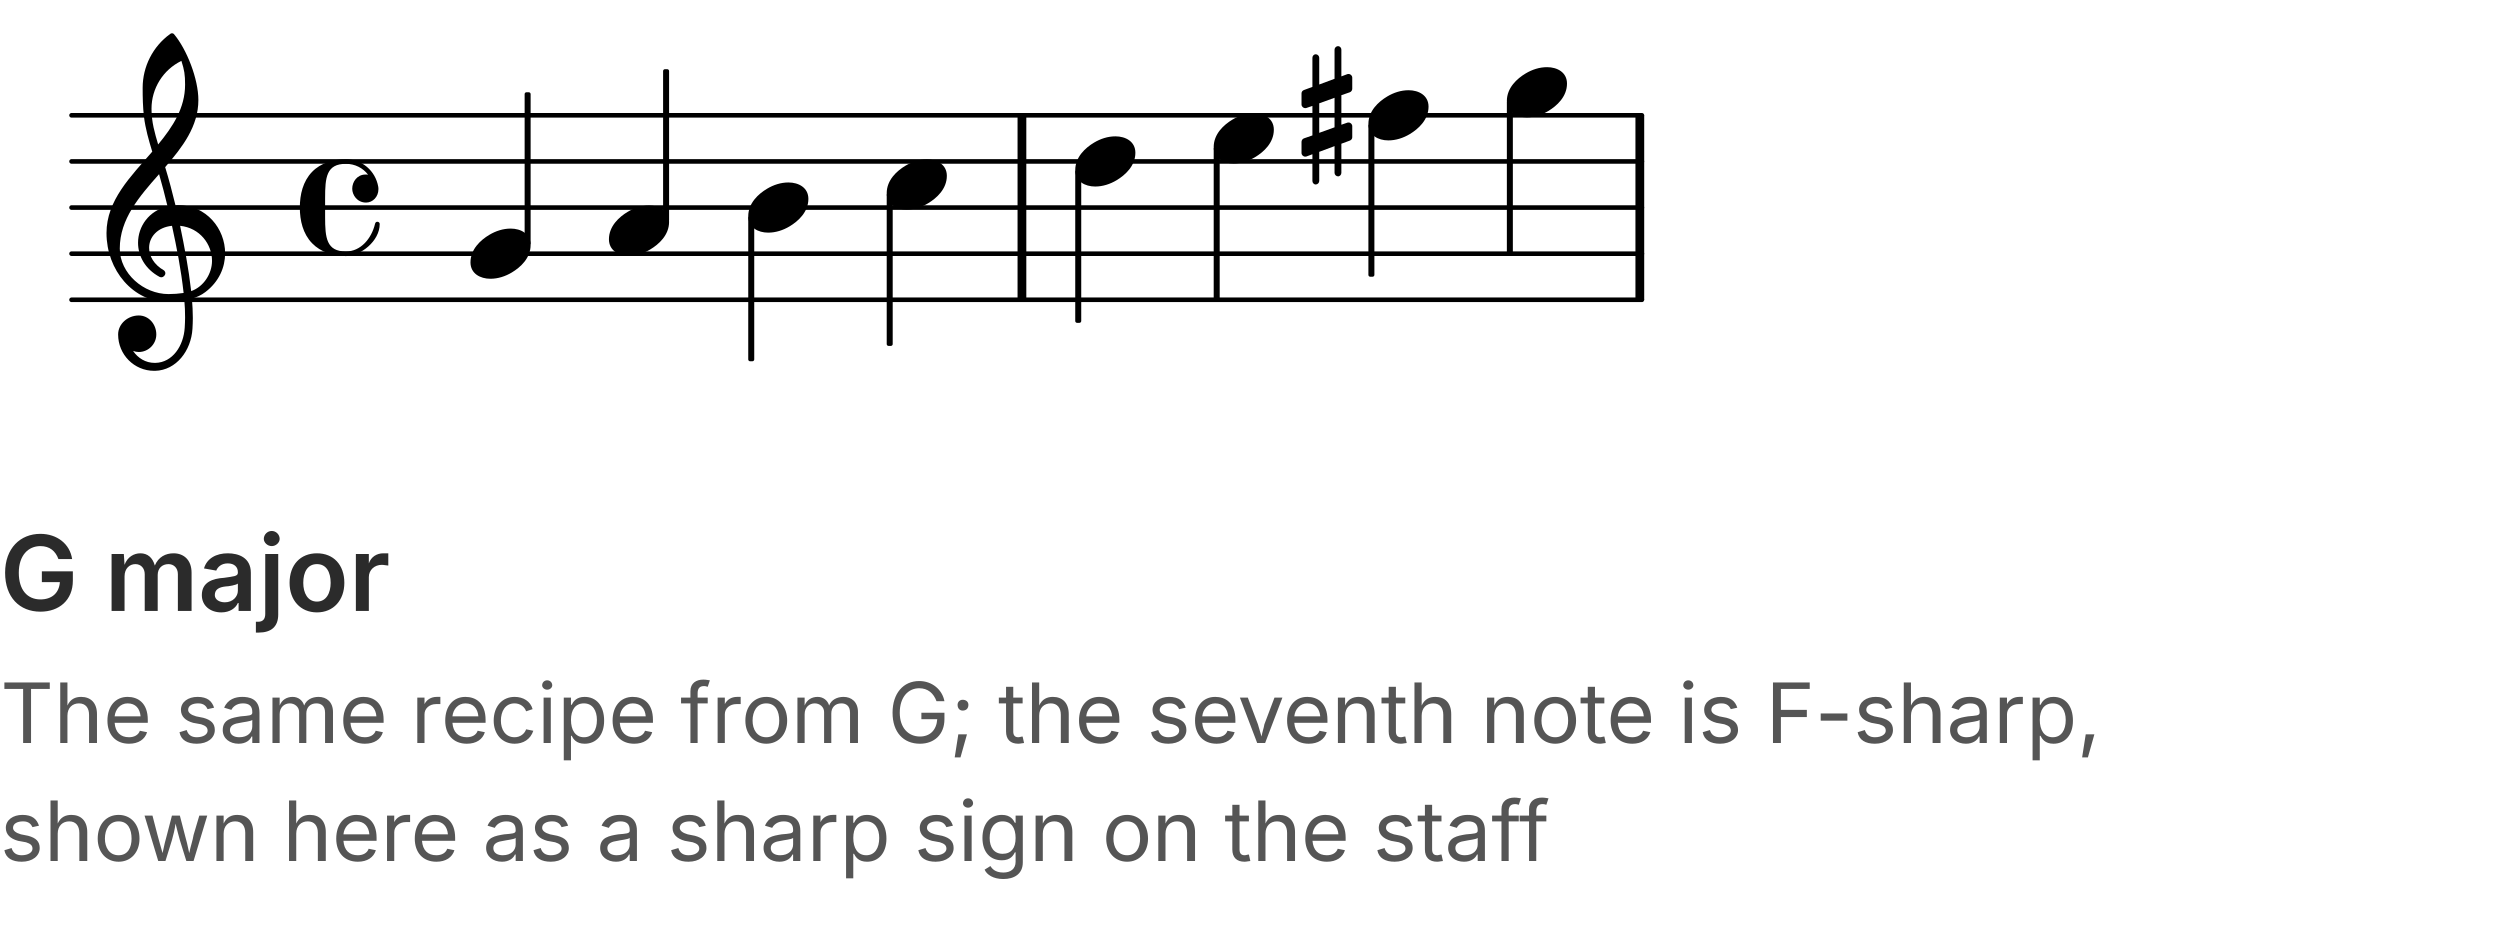
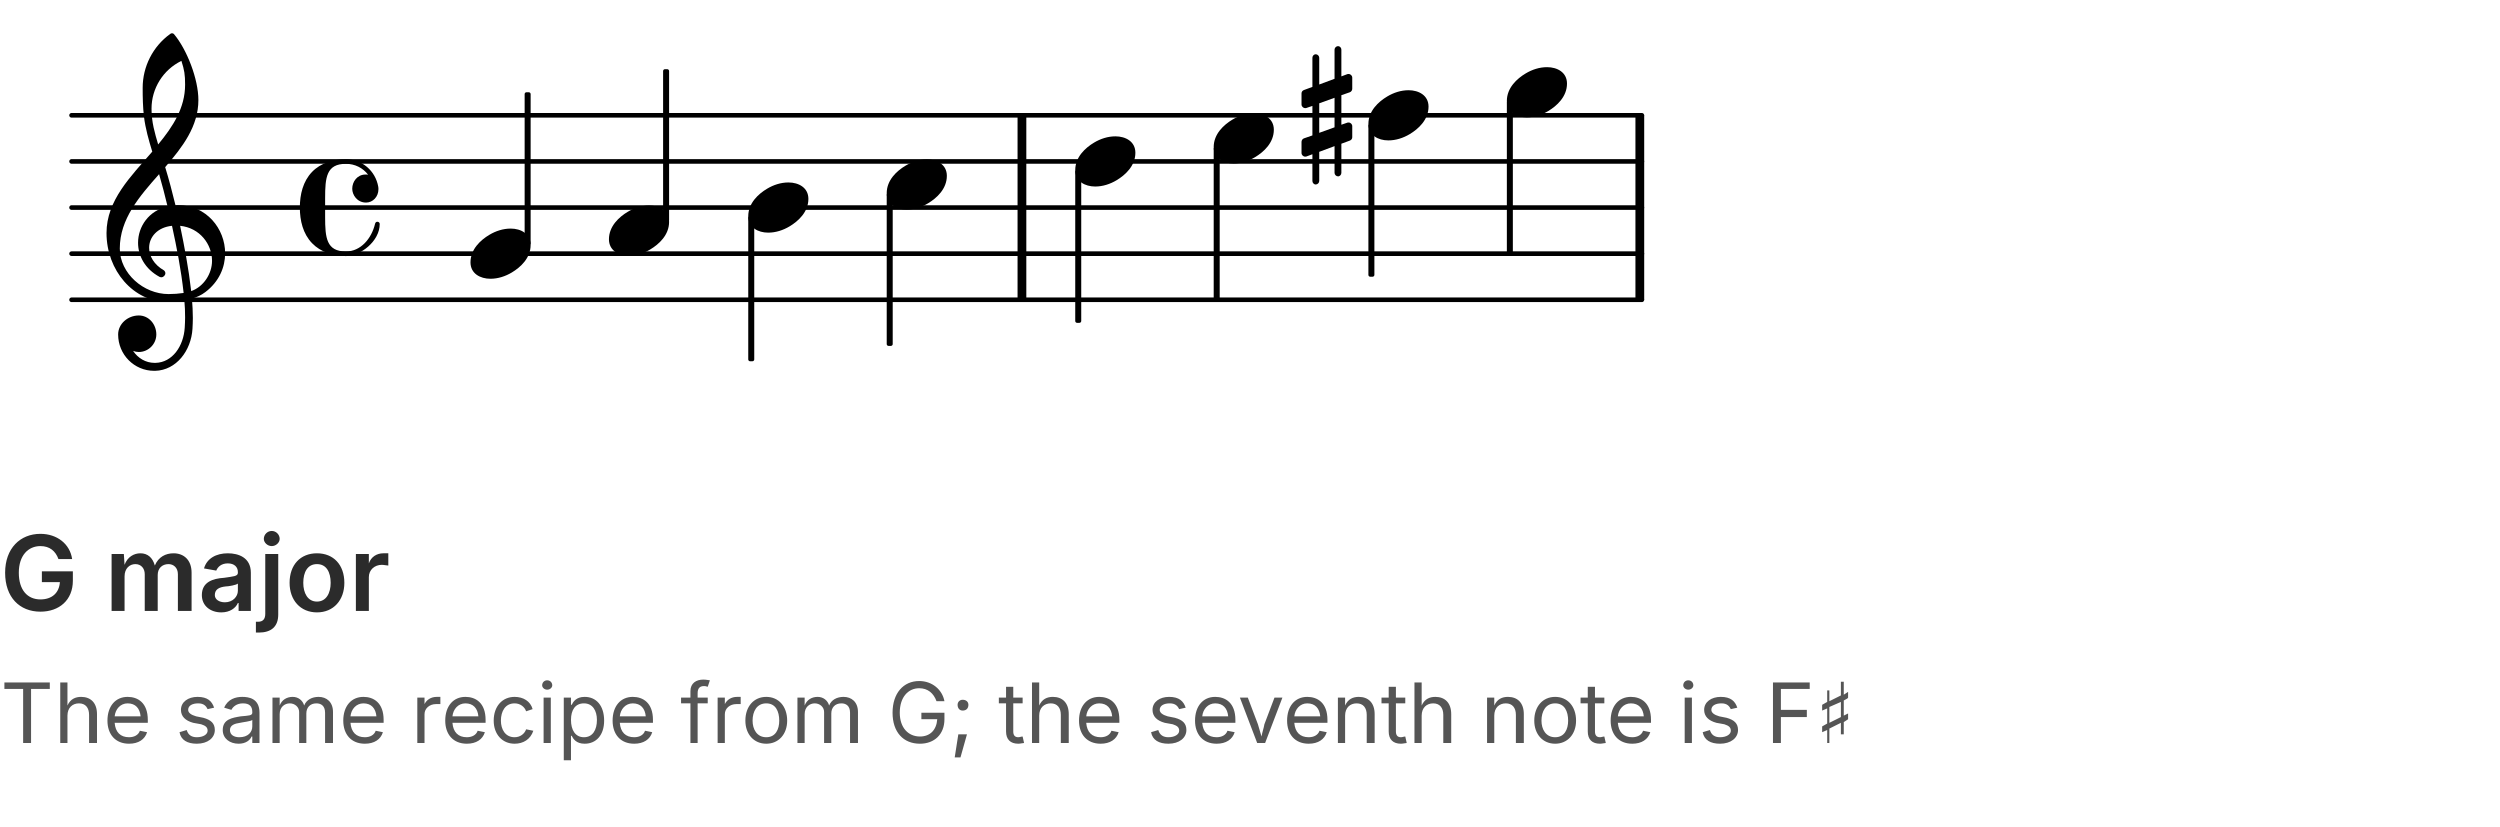
- <svg xmlns="http://www.w3.org/2000/svg" xmlns:xlink="http://www.w3.org/1999/xlink" version="1.2" width="95.25mm" height="35.978mm" viewBox="12.726 3.124 54.205 20.475">
+ <svg xmlns="http://www.w3.org/2000/svg" xmlns:xlink="http://www.w3.org/1999/xlink" version="1.2" width="95.25mm" height="31.481mm" viewBox="12.726 3.124 54.205 17.916">
  <style type="text/css">

tspan { white-space: pre; }

</style>
  <g transform="translate(14.2264, 9.6243)">
    <line stroke-linejoin="round" stroke-linecap="round" stroke-width="0.1" stroke="currentColor" x1="0.05" y1="0" x2="34.099" y2="0" />
  </g>
  <g transform="translate(14.2264, 8.6243)">
    <line stroke-linejoin="round" stroke-linecap="round" stroke-width="0.1" stroke="currentColor" x1="0.05" y1="0" x2="34.099" y2="0" />
  </g>
  <g transform="translate(14.2264, 7.6243)">
    <line stroke-linejoin="round" stroke-linecap="round" stroke-width="0.1" stroke="currentColor" x1="0.05" y1="0" x2="34.099" y2="0" />
  </g>
  <g transform="translate(14.2264, 6.6243)">
    <line stroke-linejoin="round" stroke-linecap="round" stroke-width="0.1" stroke="currentColor" x1="0.05" y1="0" x2="34.099" y2="0" />
  </g>
  <g transform="translate(14.2264, 5.6243)">
    <line stroke-linejoin="round" stroke-linecap="round" stroke-width="0.1" stroke="currentColor" x1="0.05" y1="0" x2="34.099" y2="0" />
  </g>
  <g transform="translate(48.1859, 7.6243)">
    <rect x="0" y="-2" width="0.19" height="4" ry="0" fill="currentColor" />
  </g>
  <g transform="translate(34.7884, 7.6243)">
    <rect x="0" y="-2" width="0.19" height="4" ry="0" fill="currentColor" />
  </g>
  <a style="color:inherit;" xlink:href="textedit:///tmp/tmpzstzumml.svg:18:16:17">
    <g transform="translate(42.3956, 5.6243)">
      <path transform="scale(0.004, -0.004)" d="M218 136c55 0 108 -28 108 -89c0 -71 -55 -121 -102 -149c-35 -21 -75 -34 -116 -34c-55 0 -108 28 -108 89c0 71 55 121 102 149c35 21 75 34 116 34z" fill="currentColor" />
    </g>
  </a>
  <g transform="translate(39.1064, 7.6243)">
    <rect x="-0.065" y="-1.314" width="0.13" height="3.314" ry="0.04" fill="currentColor" />
  </g>
  <a style="color:inherit;" xlink:href="textedit:///tmp/tmpzstzumml.svg:17:16:17">
    <g transform="translate(39.0414, 6.1243)">
      <path transform="scale(0.004, -0.004)" d="M218 136c55 0 108 -28 108 -89c0 -71 -55 -121 -102 -149c-35 -21 -75 -34 -116 -34c-55 0 -108 28 -108 89c0 71 55 121 102 149c35 21 75 34 116 34z" fill="currentColor" />
    </g>
  </a>
  <g transform="translate(42.4606, 7.6243)">
    <rect x="-0.065" y="-1.814" width="0.13" height="3.314" ry="0.04" fill="currentColor" />
  </g>
  <g transform="translate(45.4629, 7.6243)">
    <rect x="-0.065" y="-2.314" width="0.13" height="3.314" ry="0.04" fill="currentColor" />
  </g>
  <a style="color:inherit;" xlink:href="textedit:///tmp/tmpzstzumml.svg:19:16:17">
    <g transform="translate(45.3979, 5.1243)">
      <path transform="scale(0.004, -0.004)" d="M218 136c55 0 108 -28 108 -89c0 -71 -55 -121 -102 -149c-35 -21 -75 -34 -116 -34c-55 0 -108 28 -108 89c0 71 55 121 102 149c35 21 75 34 116 34z" fill="currentColor" />
    </g>
  </a>
  <g transform="translate(40.9456, 5.6243)">
    <path transform="scale(0.004, -0.004)" d="M216 -312c0 -10 -8 -19 -18 -19s-19 9 -19 19v145l-83 -31v-158c0 -10 -9 -19 -19 -19s-18 9 -18 19v145l-32 -12c-2 -1 -5 -1 -7 -1c-11 0 -20 9 -20 20v60c0 8 5 16 13 19l46 16v160l-32 -11c-2 -1 -5 -1 -7 -1c-11 0 -20 9 -20 20v60c0 8 5 15 13 18l46 17v158 c0 10 8 19 18 19s19 -9 19 -19v-145l83 31v158c0 10 9 19 19 19s18 -9 18 -19v-145l32 12c2 1 5 1 7 1c11 0 20 -9 20 -20v-60c0 -8 -5 -16 -13 -19l-46 -16v-160l32 11c2 1 5 1 7 1c11 0 20 -9 20 -20v-60c0 -8 -5 -15 -13 -18l-46 -17v-158zM96 65v-160l83 30v160z" fill="currentColor" />
  </g>
  <g transform="translate(27.1678, 7.6243)">
    <rect x="-0.065" y="-3" width="0.13" height="3.314" ry="0.04" fill="currentColor" />
  </g>
  <g transform="translate(36.1042, 7.6243)">
    <rect x="-0.065" y="-0.814" width="0.13" height="3.314" ry="0.04" fill="currentColor" />
  </g>
  <a style="color:inherit;" xlink:href="textedit:///tmp/tmpzstzumml.svg:13:16:17">
    <g transform="translate(25.9286, 8.1243)">
      <path transform="scale(0.004, -0.004)" d="M218 136c55 0 108 -28 108 -89c0 -71 -55 -121 -102 -149c-35 -21 -75 -34 -116 -34c-55 0 -108 28 -108 89c0 71 55 121 102 149c35 21 75 34 116 34z" fill="currentColor" />
    </g>
  </a>
  <g transform="translate(24.1656, 7.6243)">
    <rect x="-0.065" y="-2.5" width="0.13" height="3.314" ry="0.04" fill="currentColor" />
  </g>
  <a style="color:inherit;" xlink:href="textedit:///tmp/tmpzstzumml.svg:11:27:28">
    <g transform="translate(19.2264, 7.6243)">
      <path transform="scale(0.004, -0.004)" d="M359 27c-49 0 -75 42 -75 75c0 38 27 77 72 77c4 0 9 0 14 -1c-28 37 -72 59 -120 59c-106 0 -113 -73 -113 -186v-51v-51c0 -113 7 -187 113 -187c80 0 139 70 158 151c2 7 7 10 12 10c6 0 13 -4 13 -12c0 -94 -105 -174 -183 -174c-68 0 -137 21 -184 70 c-49 51 -66 122 -66 193s17 142 66 193c47 49 116 69 184 69c87 0 160 -63 175 -149c1 -5 1 -10 1 -14c0 -40 -30 -72 -67 -72z" fill="currentColor" />
    </g>
  </a>
  <g transform="translate(15.0264, 8.6243)">
    <path transform="scale(0.004, -0.004)" d="M266 -635h-6c-108 0 -195 88 -195 197c0 58 53 103 112 103c54 0 95 -47 95 -103c0 -52 -43 -95 -95 -95c-11 0 -21 2 -31 6c26 -39 68 -65 117 -65h4zM461 -203c68 24 113 95 113 164c0 90 -66 179 -173 190c24 -116 46 -231 60 -354zM74 28c0 -135 129 -247 264 -247 c28 0 55 2 82 6c-14 127 -37 245 -63 364c-79 -8 -124 -61 -124 -119c0 -44 25 -91 81 -123c5 -5 7 -10 7 -15c0 -11 -10 -22 -22 -22c-3 0 -6 1 -9 2c-80 43 -117 115 -117 185c0 88 58 174 160 197c-14 58 -29 117 -46 175c-107 -121 -213 -243 -213 -403zM335 -262 c-188 0 -333 172 -333 374c0 177 131 306 248 441c-19 62 -37 125 -45 190c-6 52 -7 104 -7 156c0 115 55 224 149 292c6 5 14 5 20 0c71 -84 133 -245 133 -358c0 -143 -86 -255 -180 -364c21 -68 39 -138 56 -207c4 0 9 1 13 1c155 0 256 -128 256 -261 c0 -76 -33 -154 -107 -210c-22 -17 -47 -28 -73 -36c3 -35 5 -70 5 -105c0 -19 -1 -39 -2 -58c-7 -119 -88 -225 -202 -228l1 43c93 2 153 92 159 191c1 18 2 37 2 55c0 31 -1 61 -4 92c-29 -5 -58 -8 -89 -8zM428 916c0 55 -4 79 -20 129c-99 -48 -162 -149 -162 -259 c0 -74 18 -133 36 -194c80 97 146 198 146 324z" fill="currentColor" />
  </g>
  <a style="color:inherit;" xlink:href="textedit:///tmp/tmpzstzumml.svg:12:16:17">
    <g transform="translate(22.9264, 8.6243)">
      <path transform="scale(0.004, -0.004)" d="M218 136c55 0 108 -28 108 -89c0 -71 -55 -121 -102 -149c-35 -21 -75 -34 -116 -34c-55 0 -108 28 -108 89c0 71 55 121 102 149c35 21 75 34 116 34z" fill="currentColor" />
    </g>
  </a>
  <a style="color:inherit;" xlink:href="textedit:///tmp/tmpzstzumml.svg:16:16:17">
    <g transform="translate(36.0392, 6.6243)">
      <path transform="scale(0.004, -0.004)" d="M218 136c55 0 108 -28 108 -89c0 -71 -55 -121 -102 -149c-35 -21 -75 -34 -116 -34c-55 0 -108 28 -108 89c0 71 55 121 102 149c35 21 75 34 116 34z" fill="currentColor" />
    </g>
  </a>
  <g transform="translate(32.0164, 7.6243)">
    <rect x="-0.065" y="-0.314" width="0.13" height="3.314" ry="0.04" fill="currentColor" />
  </g>
  <a style="color:inherit;" xlink:href="textedit:///tmp/tmpzstzumml.svg:15:16:17">
    <g transform="translate(31.9514, 7.1243)">
      <path transform="scale(0.004, -0.004)" d="M218 136c55 0 108 -28 108 -89c0 -71 -55 -121 -102 -149c-35 -21 -75 -34 -116 -34c-55 0 -108 28 -108 89c0 71 55 121 102 149c35 21 75 34 116 34z" fill="currentColor" />
    </g>
  </a>
  <g transform="translate(29.0141, 7.6243)">
    <rect x="-0.065" y="0.186" width="0.13" height="3.147" ry="0.04" fill="currentColor" />
  </g>
  <a style="color:inherit;" xlink:href="textedit:///tmp/tmpzstzumml.svg:14:16:17">
    <g transform="translate(28.9491, 7.6243)">
      <path transform="scale(0.004, -0.004)" d="M218 136c55 0 108 -28 108 -89c0 -71 -55 -121 -102 -149c-35 -21 -75 -34 -116 -34c-55 0 -108 28 -108 89c0 71 55 121 102 149c35 21 75 34 116 34z" fill="currentColor" />
    </g>
  </a>
  <g font-family="system-ui, -apple-system, Segoe UI, sans-serif">
    <text x="12.726" y="16.372" font-size="2.259" fill="#2B2B2B" text-anchor="start" font-weight="600">G major</text>
-     <text x="12.726" y="19.233" font-size="1.807" fill="#555555" text-anchor="start">The same recipe from G; the seventh note is F-sharp,</text>
-     <text x="12.726" y="21.793" font-size="1.807" fill="#555555" text-anchor="start">shown here as a sharp sign on the staff</text>
+     <text x="12.726" y="19.233" font-size="1.807" fill="#555555" text-anchor="start">The same recipe from G; the seventh note is F♯</text>
  </g>
</svg>
